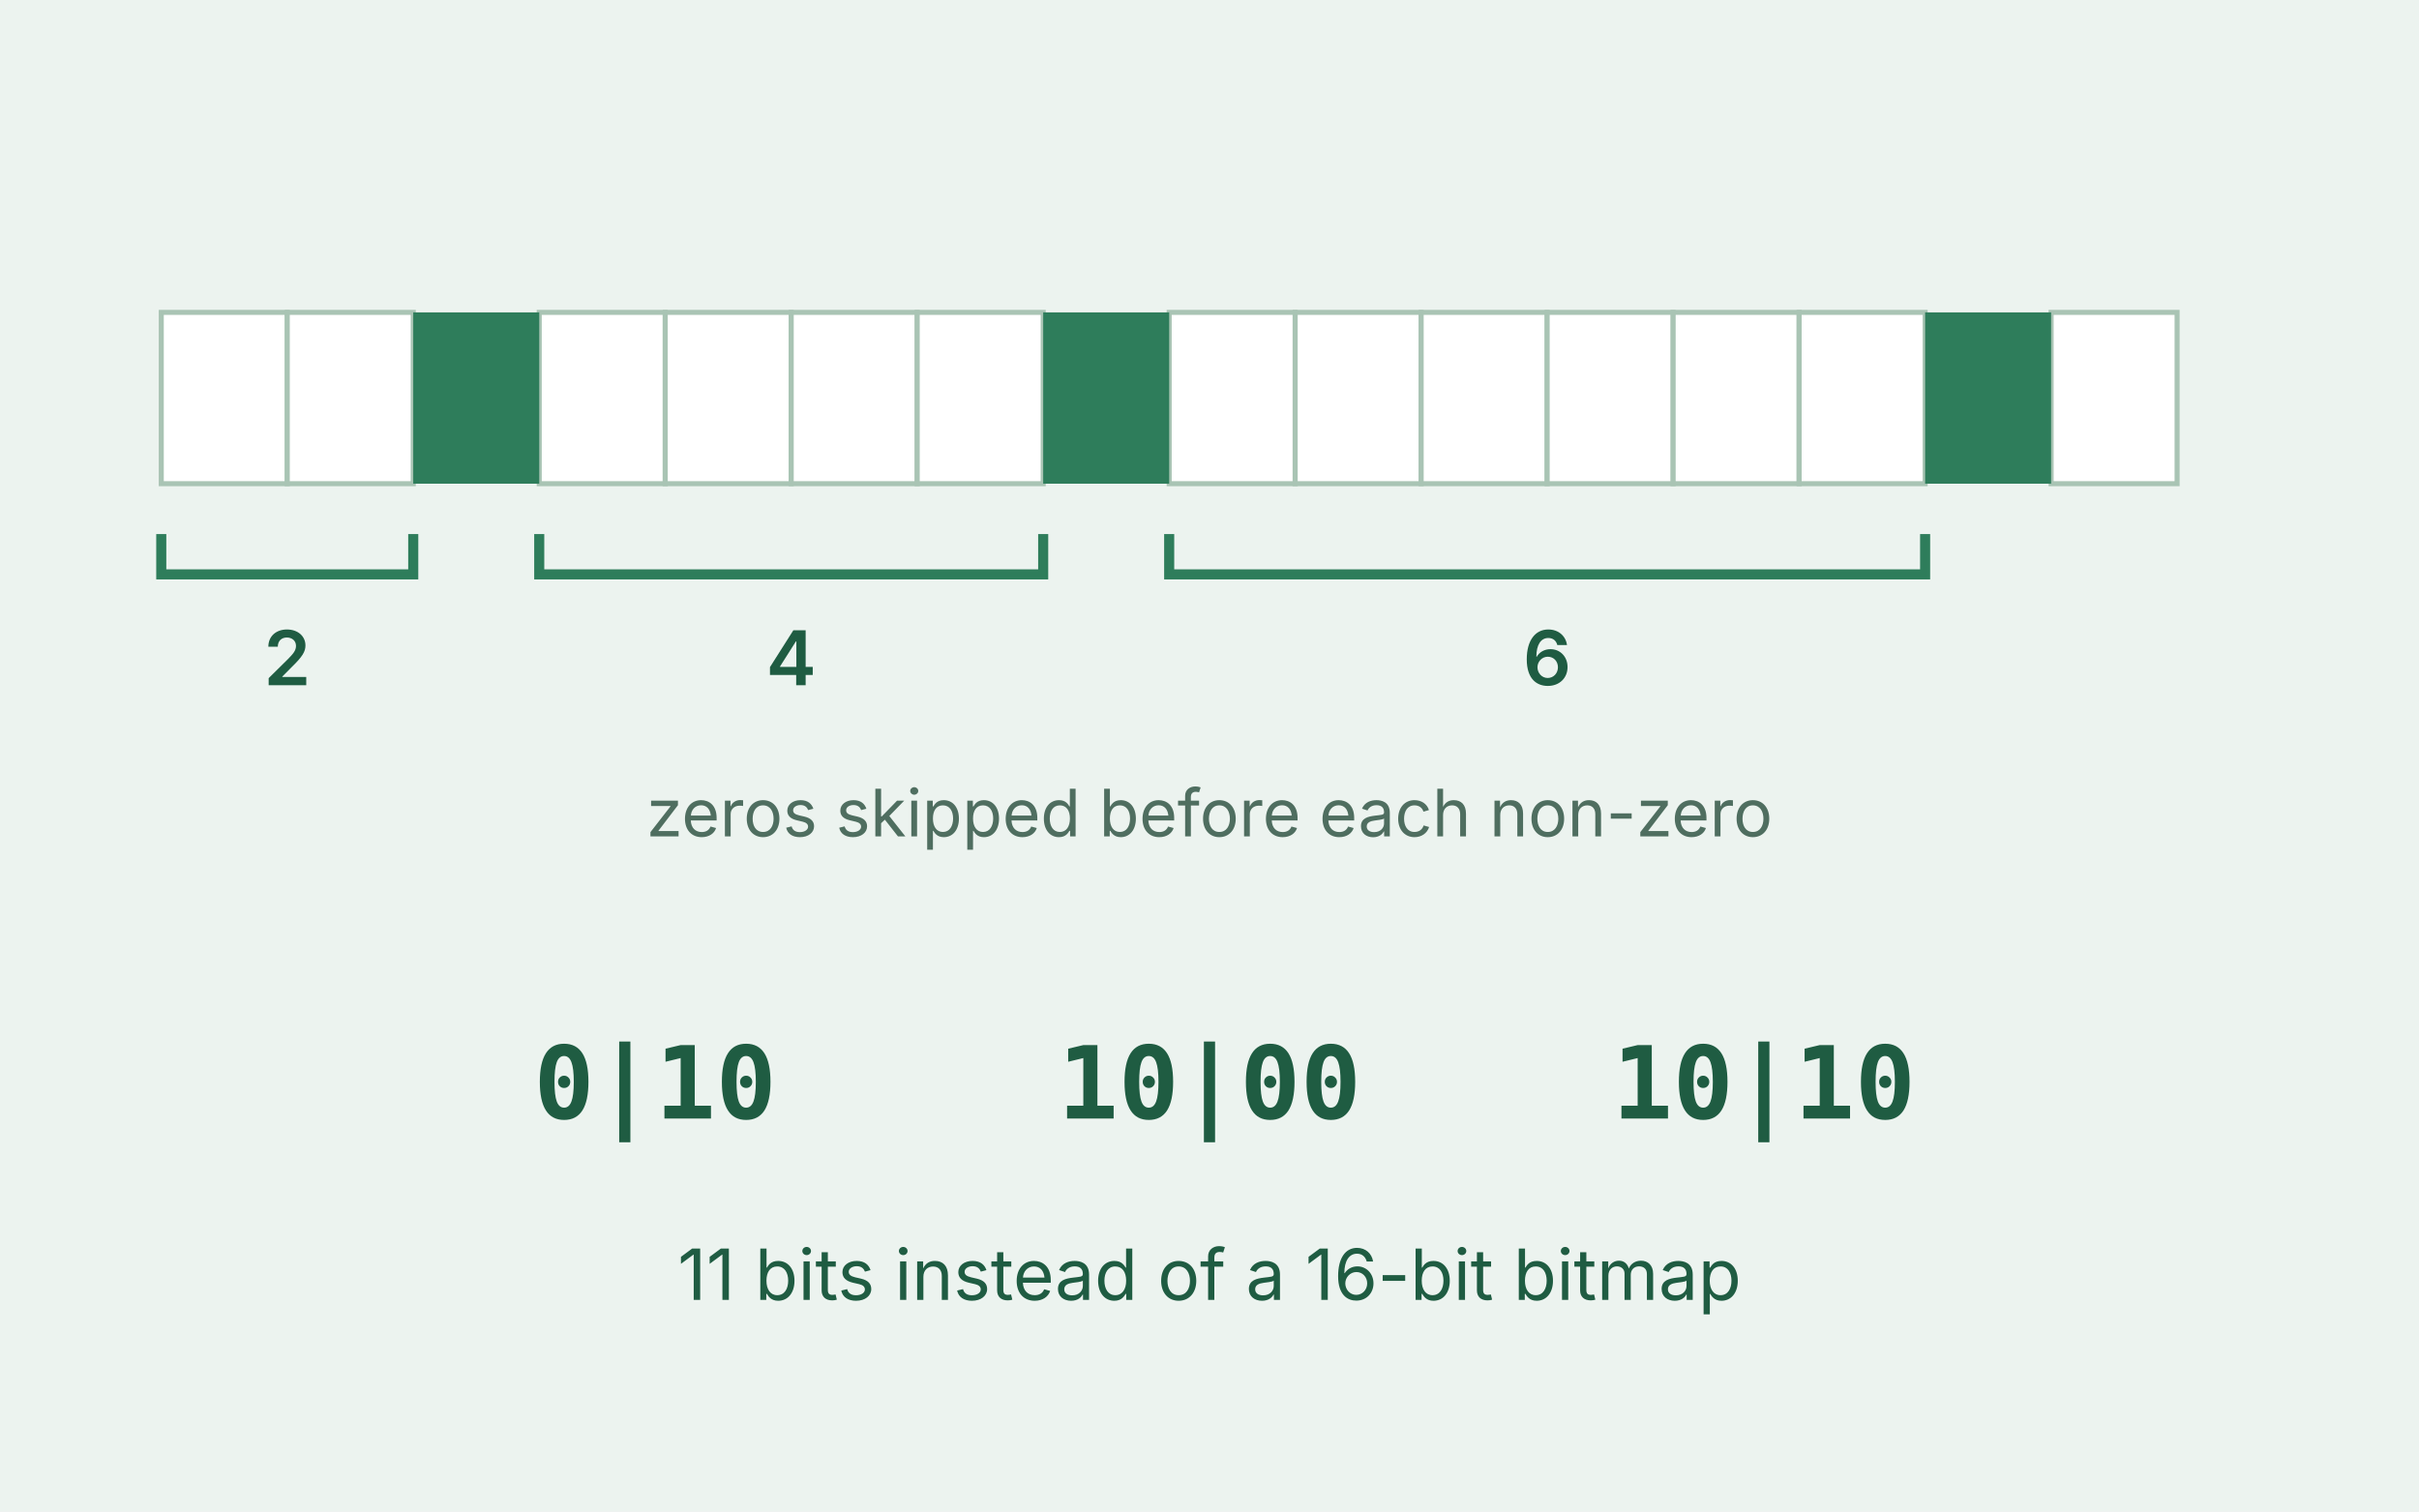
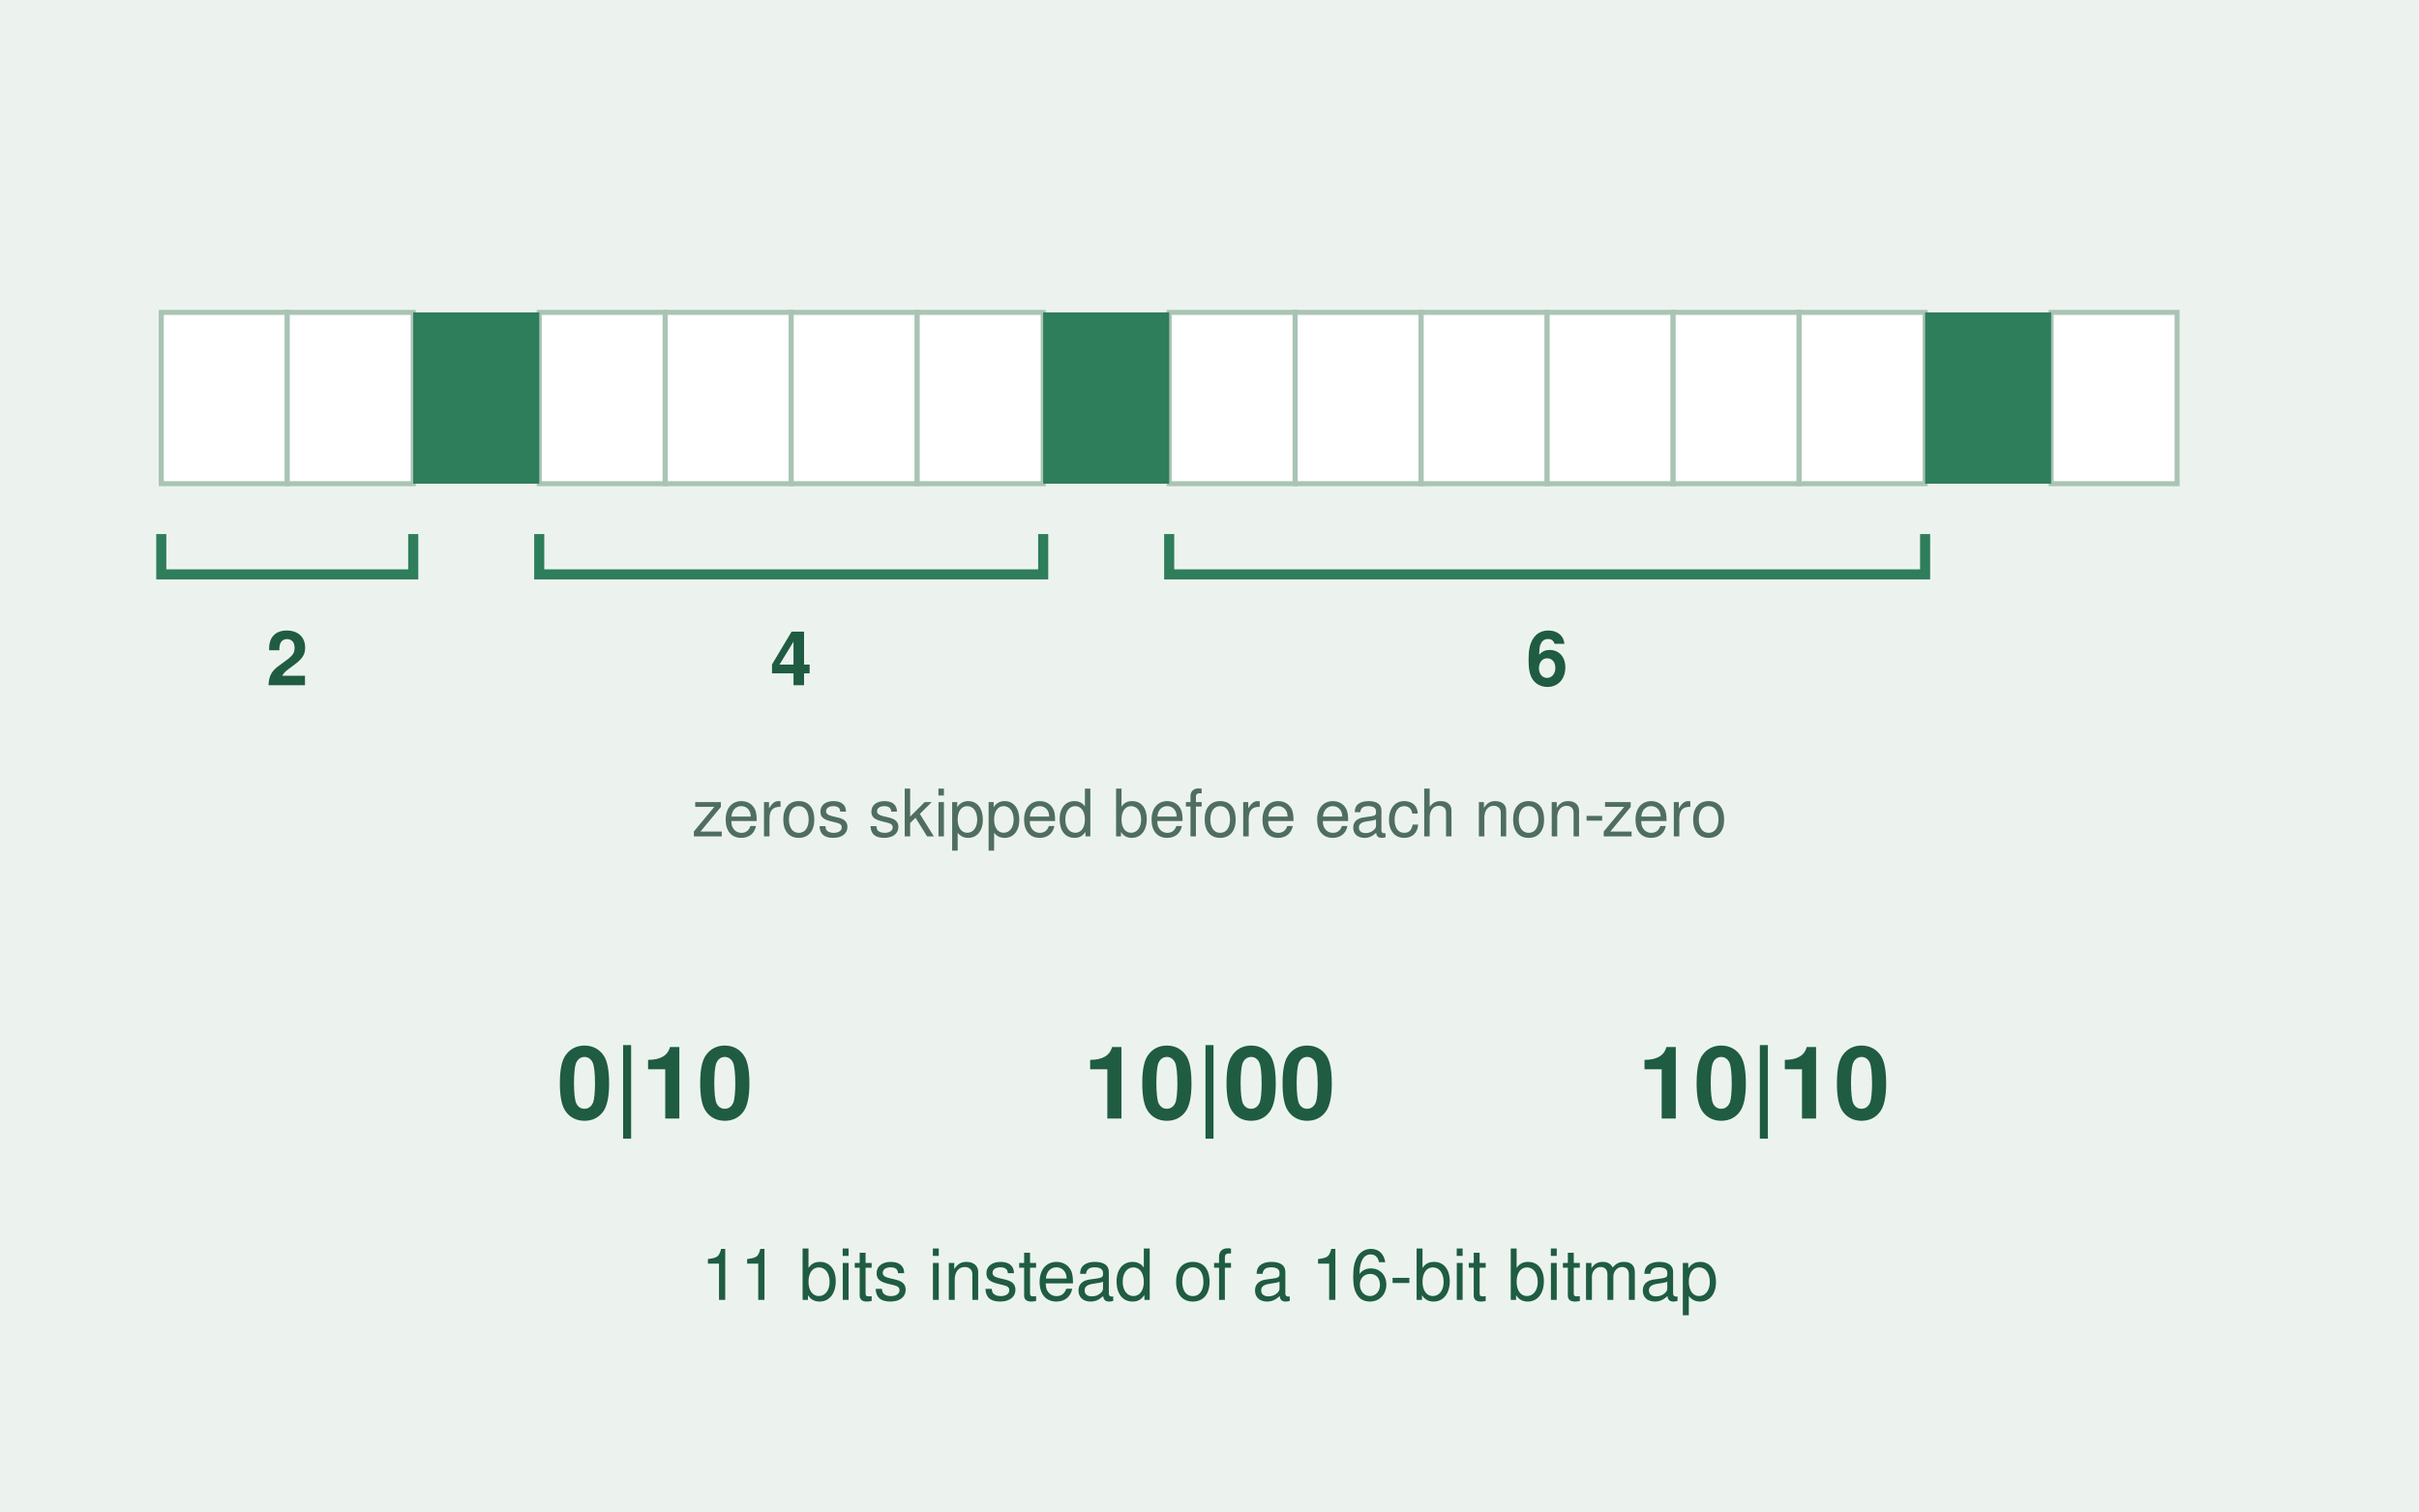
- <svg xmlns="http://www.w3.org/2000/svg" viewBox="0 0 480 300" font-family="Inter, Helvetica, Arial, sans-serif">
+ <svg xmlns="http://www.w3.org/2000/svg" viewBox="0 0 480 300" font-family="'Helvetica Neue', Helvetica, Arial, sans-serif">
  <rect width="480" height="300" fill="#ecf3ef" />
  <g font-size="12" text-anchor="middle">
    <g fill="#fff" stroke="#a9c4b4">
      <rect x="32" y="62" width="25" height="34" />
      <rect x="57" y="62" width="25" height="34" />
      <rect x="107" y="62" width="25" height="34" />
      <rect x="132" y="62" width="25" height="34" />
      <rect x="157" y="62" width="25" height="34" />
      <rect x="182" y="62" width="25" height="34" />
      <rect x="232" y="62" width="25" height="34" />
      <rect x="257" y="62" width="25" height="34" />
      <rect x="282" y="62" width="25" height="34" />
      <rect x="307" y="62" width="25" height="34" />
      <rect x="332" y="62" width="25" height="34" />
      <rect x="357" y="62" width="25" height="34" />
      <rect x="407" y="62" width="25" height="34" />
    </g>
    <g fill="#2e7d5b">
      <rect x="82" y="62" width="25" height="34" />
      <rect x="207" y="62" width="25" height="34" />
      <rect x="382" y="62" width="25" height="34" />
    </g>
  </g>
  <g fill="none" stroke="#2e7d5b" stroke-width="2">
    <path d="M32 106v8h50v-8" />
    <path d="M107 106v8h100v-8" />
    <path d="M232 106v8h150v-8" />
  </g>
  <g font-size="15" text-anchor="middle" fill="#1f5c42" font-weight="600">
    <text x="57" y="136">2</text>
    <text x="157" y="136">4</text>
    <text x="307" y="136">6</text>
  </g>
  <text x="240" y="166" text-anchor="middle" font-size="13" fill="#4f6e60">zeros skipped before each non-zero</text>
-   <g font-family="Menlo, Consolas, monospace" font-size="20" font-weight="600" text-anchor="middle">
+   <g font-family="'Helvetica Neue', Helvetica, Arial, sans-serif" font-size="20" font-weight="600" text-anchor="middle">
    <text x="130" y="222" fill="#1f5c42">0|10</text>
    <text x="240" y="222" fill="#1f5c42">10|00</text>
    <text x="350" y="222" fill="#1f5c42">10|10</text>
  </g>
  <text x="240" y="258" text-anchor="middle" font-size="14" fill="#1f5c42">11 bits instead of a 16-bit bitmap</text>
</svg>
